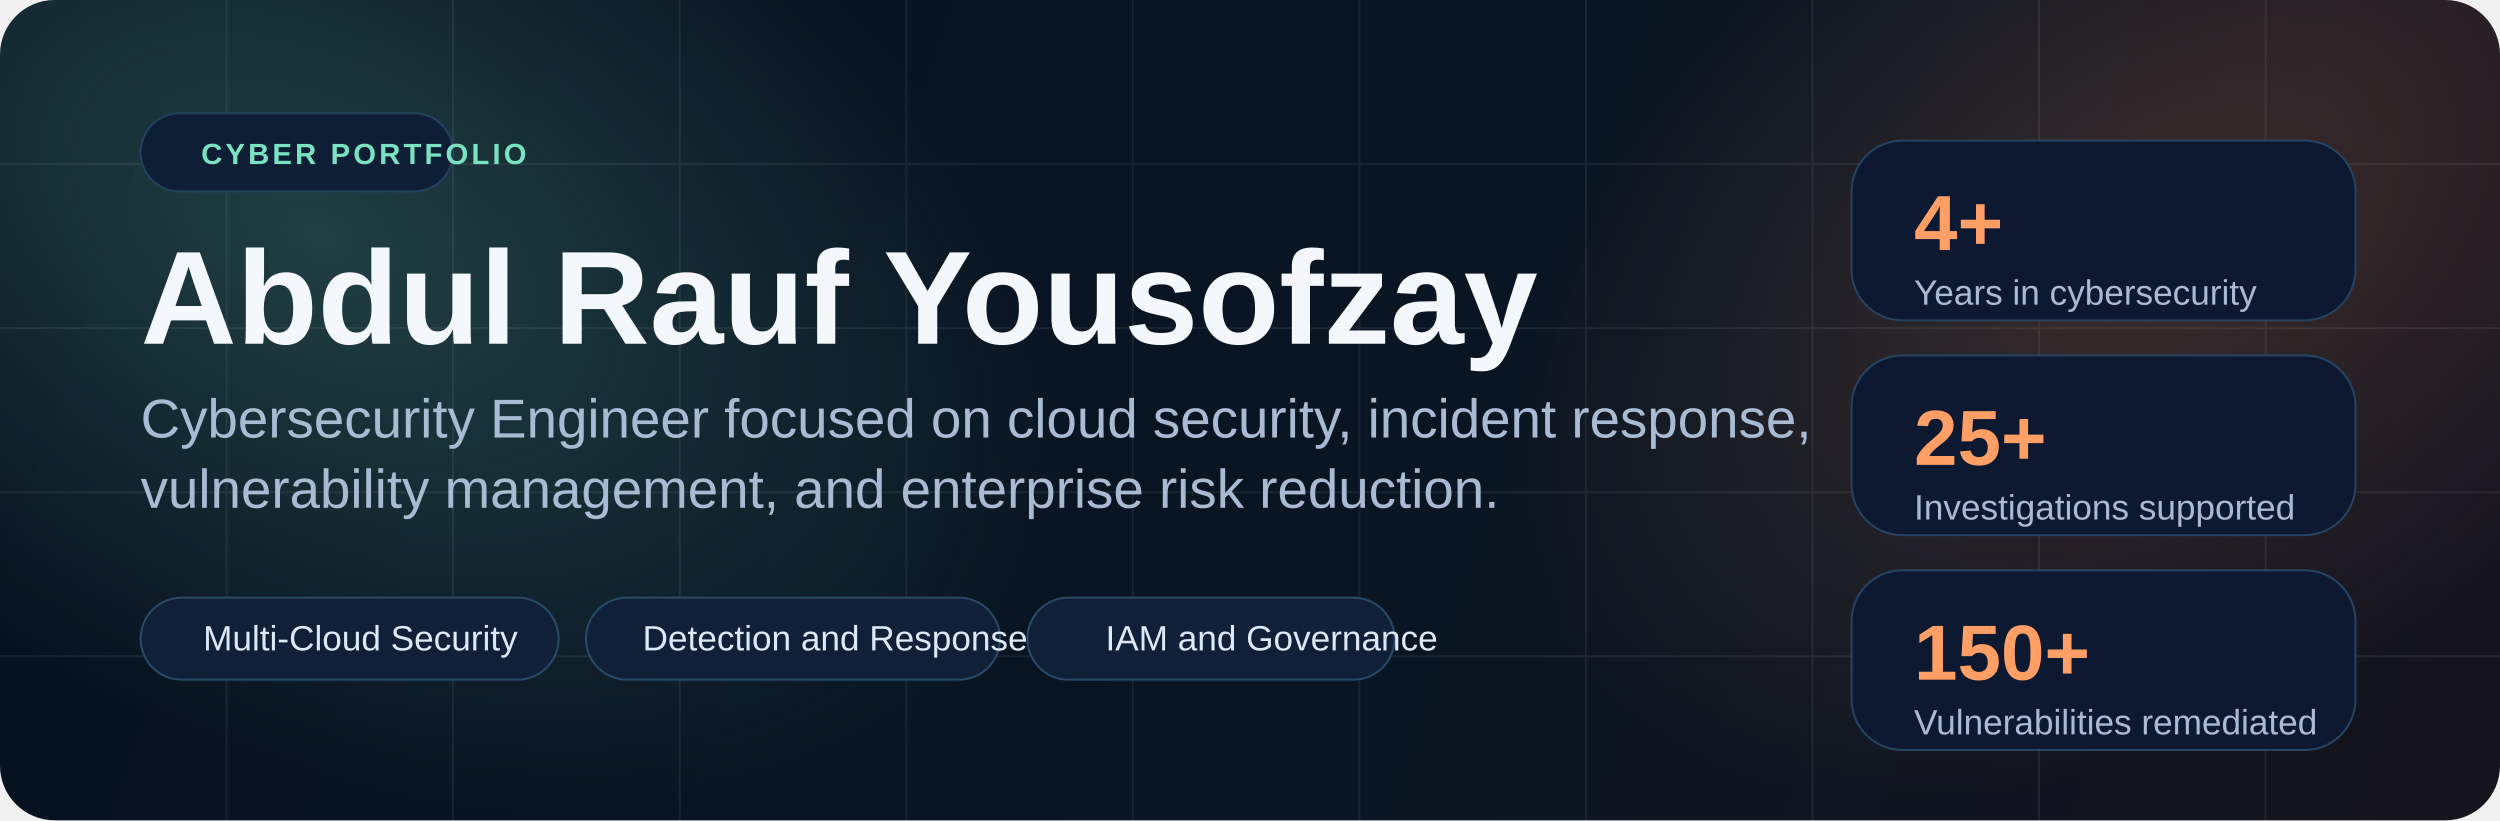
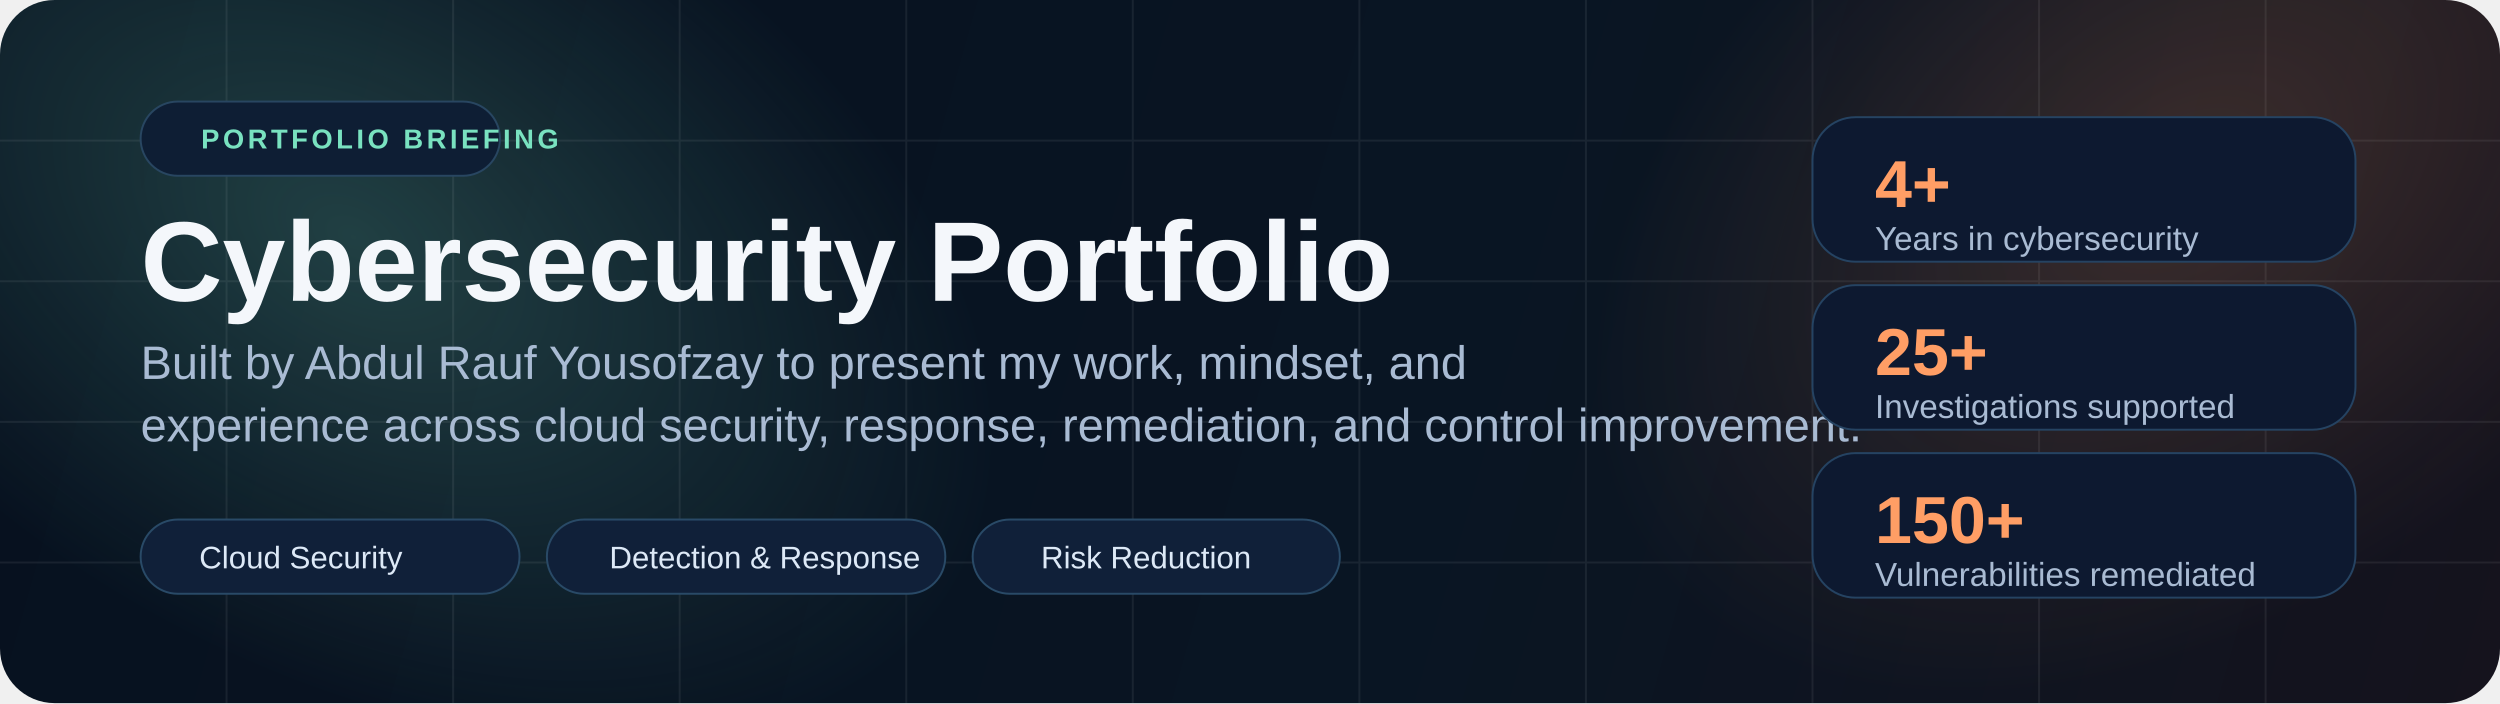
- <svg xmlns="http://www.w3.org/2000/svg" width="1280" height="420" viewBox="0 0 1280 420" fill="none">
+ <svg xmlns="http://www.w3.org/2000/svg" width="1280" height="360" viewBox="0 0 1280 360" fill="none">
  <defs>
-     <linearGradient id="bg" x1="0" y1="0" x2="1280" y2="420" gradientUnits="userSpaceOnUse">
+     <linearGradient id="bg" x1="0" y1="0" x2="1280" y2="360" gradientUnits="userSpaceOnUse">
      <stop stop-color="#07111F" />
-       <stop offset="0.55" stop-color="#091523" />
-       <stop offset="1" stop-color="#16141E" />
+       <stop offset="0.58" stop-color="#091523" />
+       <stop offset="1" stop-color="#15131D" />
    </linearGradient>
-     <radialGradient id="glowLeft" cx="0" cy="0" r="1" gradientUnits="userSpaceOnUse" gradientTransform="translate(160 120) rotate(28) scale(420 260)">
+     <radialGradient id="leftGlow" cx="0" cy="0" r="1" gradientUnits="userSpaceOnUse" gradientTransform="translate(180 120) rotate(30) scale(360 220)">
      <stop stop-color="#79E2C0" stop-opacity="0.22" />
      <stop offset="1" stop-color="#79E2C0" stop-opacity="0" />
    </radialGradient>
-     <radialGradient id="glowRight" cx="0" cy="0" r="1" gradientUnits="userSpaceOnUse" gradientTransform="translate(1110 120) rotate(145) scale(380 240)">
+     <radialGradient id="rightGlow" cx="0" cy="0" r="1" gradientUnits="userSpaceOnUse" gradientTransform="translate(1120 90) rotate(145) scale(340 220)">
      <stop stop-color="#FF9E65" stop-opacity="0.18" />
      <stop offset="1" stop-color="#FF9E65" stop-opacity="0" />
    </radialGradient>
  </defs>
-   <rect width="1280" height="420" rx="28" fill="url(#bg)" />
-   <rect width="1280" height="420" rx="28" fill="url(#glowLeft)" />
-   <rect width="1280" height="420" rx="28" fill="url(#glowRight)" />
+   <rect width="1280" height="360" rx="28" fill="url(#bg)" />
+   <rect width="1280" height="360" rx="28" fill="url(#leftGlow)" />
+   <rect width="1280" height="360" rx="28" fill="url(#rightGlow)" />
  <g opacity="0.07">
-     <path d="M0 84H1280" stroke="white" />
-     <path d="M0 168H1280" stroke="white" />
-     <path d="M0 252H1280" stroke="white" />
-     <path d="M0 336H1280" stroke="white" />
-     <path d="M116 0V420" stroke="white" />
-     <path d="M232 0V420" stroke="white" />
-     <path d="M348 0V420" stroke="white" />
-     <path d="M464 0V420" stroke="white" />
-     <path d="M580 0V420" stroke="white" />
-     <path d="M696 0V420" stroke="white" />
-     <path d="M812 0V420" stroke="white" />
-     <path d="M928 0V420" stroke="white" />
-     <path d="M1044 0V420" stroke="white" />
-     <path d="M1160 0V420" stroke="white" />
+     <path d="M0 72H1280" stroke="white" />
+     <path d="M0 144H1280" stroke="white" />
+     <path d="M0 216H1280" stroke="white" />
+     <path d="M0 288H1280" stroke="white" />
+     <path d="M116 0V360" stroke="white" />
+     <path d="M232 0V360" stroke="white" />
+     <path d="M348 0V360" stroke="white" />
+     <path d="M464 0V360" stroke="white" />
+     <path d="M580 0V360" stroke="white" />
+     <path d="M696 0V360" stroke="white" />
+     <path d="M812 0V360" stroke="white" />
+     <path d="M928 0V360" stroke="white" />
+     <path d="M1044 0V360" stroke="white" />
+     <path d="M1160 0V360" stroke="white" />
  </g>
-   <rect x="72" y="58" width="160" height="40" rx="20" fill="#0E1E34" stroke="#23425D" />
-   <text x="103" y="84" fill="#79E2C0" font-family="Arial, Helvetica, sans-serif" font-size="15" font-weight="700" letter-spacing="1.6">CYBER PORTFOLIO</text>
-   <text x="72" y="176" fill="#F4F7FB" font-family="Arial, Helvetica, sans-serif" font-size="68" font-weight="800">Abdul Rauf Yousofzay</text>
-   <text x="72" y="224" fill="#A9BBD3" font-family="Arial, Helvetica, sans-serif" font-size="28">Cybersecurity Engineer focused on cloud security, incident response,</text>
-   <text x="72" y="260" fill="#A9BBD3" font-family="Arial, Helvetica, sans-serif" font-size="28">vulnerability management, and enterprise risk reduction.</text>
-   <rect x="72" y="306" width="214" height="42" rx="21" fill="#102039" stroke="#294A67" />
-   <rect x="300" y="306" width="212" height="42" rx="21" fill="#102039" stroke="#294A67" />
-   <rect x="526" y="306" width="188" height="42" rx="21" fill="#102039" stroke="#294A67" />
-   <text x="104" y="333" fill="#DDE9F7" font-family="Arial, Helvetica, sans-serif" font-size="18">Multi-Cloud Security</text>
-   <text x="329" y="333" fill="#DDE9F7" font-family="Arial, Helvetica, sans-serif" font-size="18">Detection and Response</text>
-   <text x="566" y="333" fill="#DDE9F7" font-family="Arial, Helvetica, sans-serif" font-size="18">IAM and Governance</text>
-   <rect x="948" y="72" width="258" height="92" rx="26" fill="#0D1930" stroke="#254362" />
-   <rect x="948" y="182" width="258" height="92" rx="26" fill="#0D1930" stroke="#254362" />
-   <rect x="948" y="292" width="258" height="92" rx="26" fill="#0D1930" stroke="#254362" />
-   <text x="980" y="128" fill="#FF9E65" font-family="Arial, Helvetica, sans-serif" font-size="40" font-weight="800">4+</text>
-   <text x="980" y="156" fill="#A9BBD3" font-family="Arial, Helvetica, sans-serif" font-size="18">Years in cybersecurity</text>
-   <text x="980" y="238" fill="#FF9E65" font-family="Arial, Helvetica, sans-serif" font-size="40" font-weight="800">25+</text>
-   <text x="980" y="266" fill="#A9BBD3" font-family="Arial, Helvetica, sans-serif" font-size="18">Investigations supported</text>
-   <text x="980" y="348" fill="#FF9E65" font-family="Arial, Helvetica, sans-serif" font-size="40" font-weight="800">150+</text>
-   <text x="980" y="376" fill="#A9BBD3" font-family="Arial, Helvetica, sans-serif" font-size="18">Vulnerabilities remediated</text>
+   <rect x="72" y="52" width="184" height="38" rx="19" fill="#0E1E34" stroke="#284661" />
+   <text x="103" y="76" fill="#79E2C0" font-family="Arial, Helvetica, sans-serif" font-size="14" font-weight="700" letter-spacing="1.8">PORTFOLIO BRIEFING</text>
+   <text x="72" y="154" fill="#F4F7FB" font-family="Arial, Helvetica, sans-serif" font-size="58" font-weight="800">Cybersecurity Portfolio</text>
+   <text x="72" y="194" fill="#A9BBD3" font-family="Arial, Helvetica, sans-serif" font-size="24">Built by Abdul Rauf Yousofzay to present my work, mindset, and</text>
+   <text x="72" y="226" fill="#A9BBD3" font-family="Arial, Helvetica, sans-serif" font-size="24">experience across cloud security, response, remediation, and control improvement.</text>
+   <rect x="72" y="266" width="194" height="38" rx="19" fill="#102039" stroke="#294A67" />
+   <rect x="280" y="266" width="204" height="38" rx="19" fill="#102039" stroke="#294A67" />
+   <rect x="498" y="266" width="188" height="38" rx="19" fill="#102039" stroke="#294A67" />
+   <text x="102" y="291" fill="#DDE9F7" font-family="Arial, Helvetica, sans-serif" font-size="16">Cloud Security</text>
+   <text x="312" y="291" fill="#DDE9F7" font-family="Arial, Helvetica, sans-serif" font-size="16">Detection &amp; Response</text>
+   <text x="533" y="291" fill="#DDE9F7" font-family="Arial, Helvetica, sans-serif" font-size="16">Risk Reduction</text>
+   <rect x="928" y="60" width="278" height="74" rx="22" fill="#0D1930" stroke="#254362" />
+   <rect x="928" y="146" width="278" height="74" rx="22" fill="#0D1930" stroke="#254362" />
+   <rect x="928" y="232" width="278" height="74" rx="22" fill="#0D1930" stroke="#254362" />
+   <text x="960" y="106" fill="#FF9E65" font-family="Arial, Helvetica, sans-serif" font-size="34" font-weight="800">4+</text>
+   <text x="960" y="128" fill="#A9BBD3" font-family="Arial, Helvetica, sans-serif" font-size="17">Years in cybersecurity</text>
+   <text x="960" y="192" fill="#FF9E65" font-family="Arial, Helvetica, sans-serif" font-size="34" font-weight="800">25+</text>
+   <text x="960" y="214" fill="#A9BBD3" font-family="Arial, Helvetica, sans-serif" font-size="17">Investigations supported</text>
+   <text x="960" y="278" fill="#FF9E65" font-family="Arial, Helvetica, sans-serif" font-size="34" font-weight="800">150+</text>
+   <text x="960" y="300" fill="#A9BBD3" font-family="Arial, Helvetica, sans-serif" font-size="17">Vulnerabilities remediated</text>
</svg>
